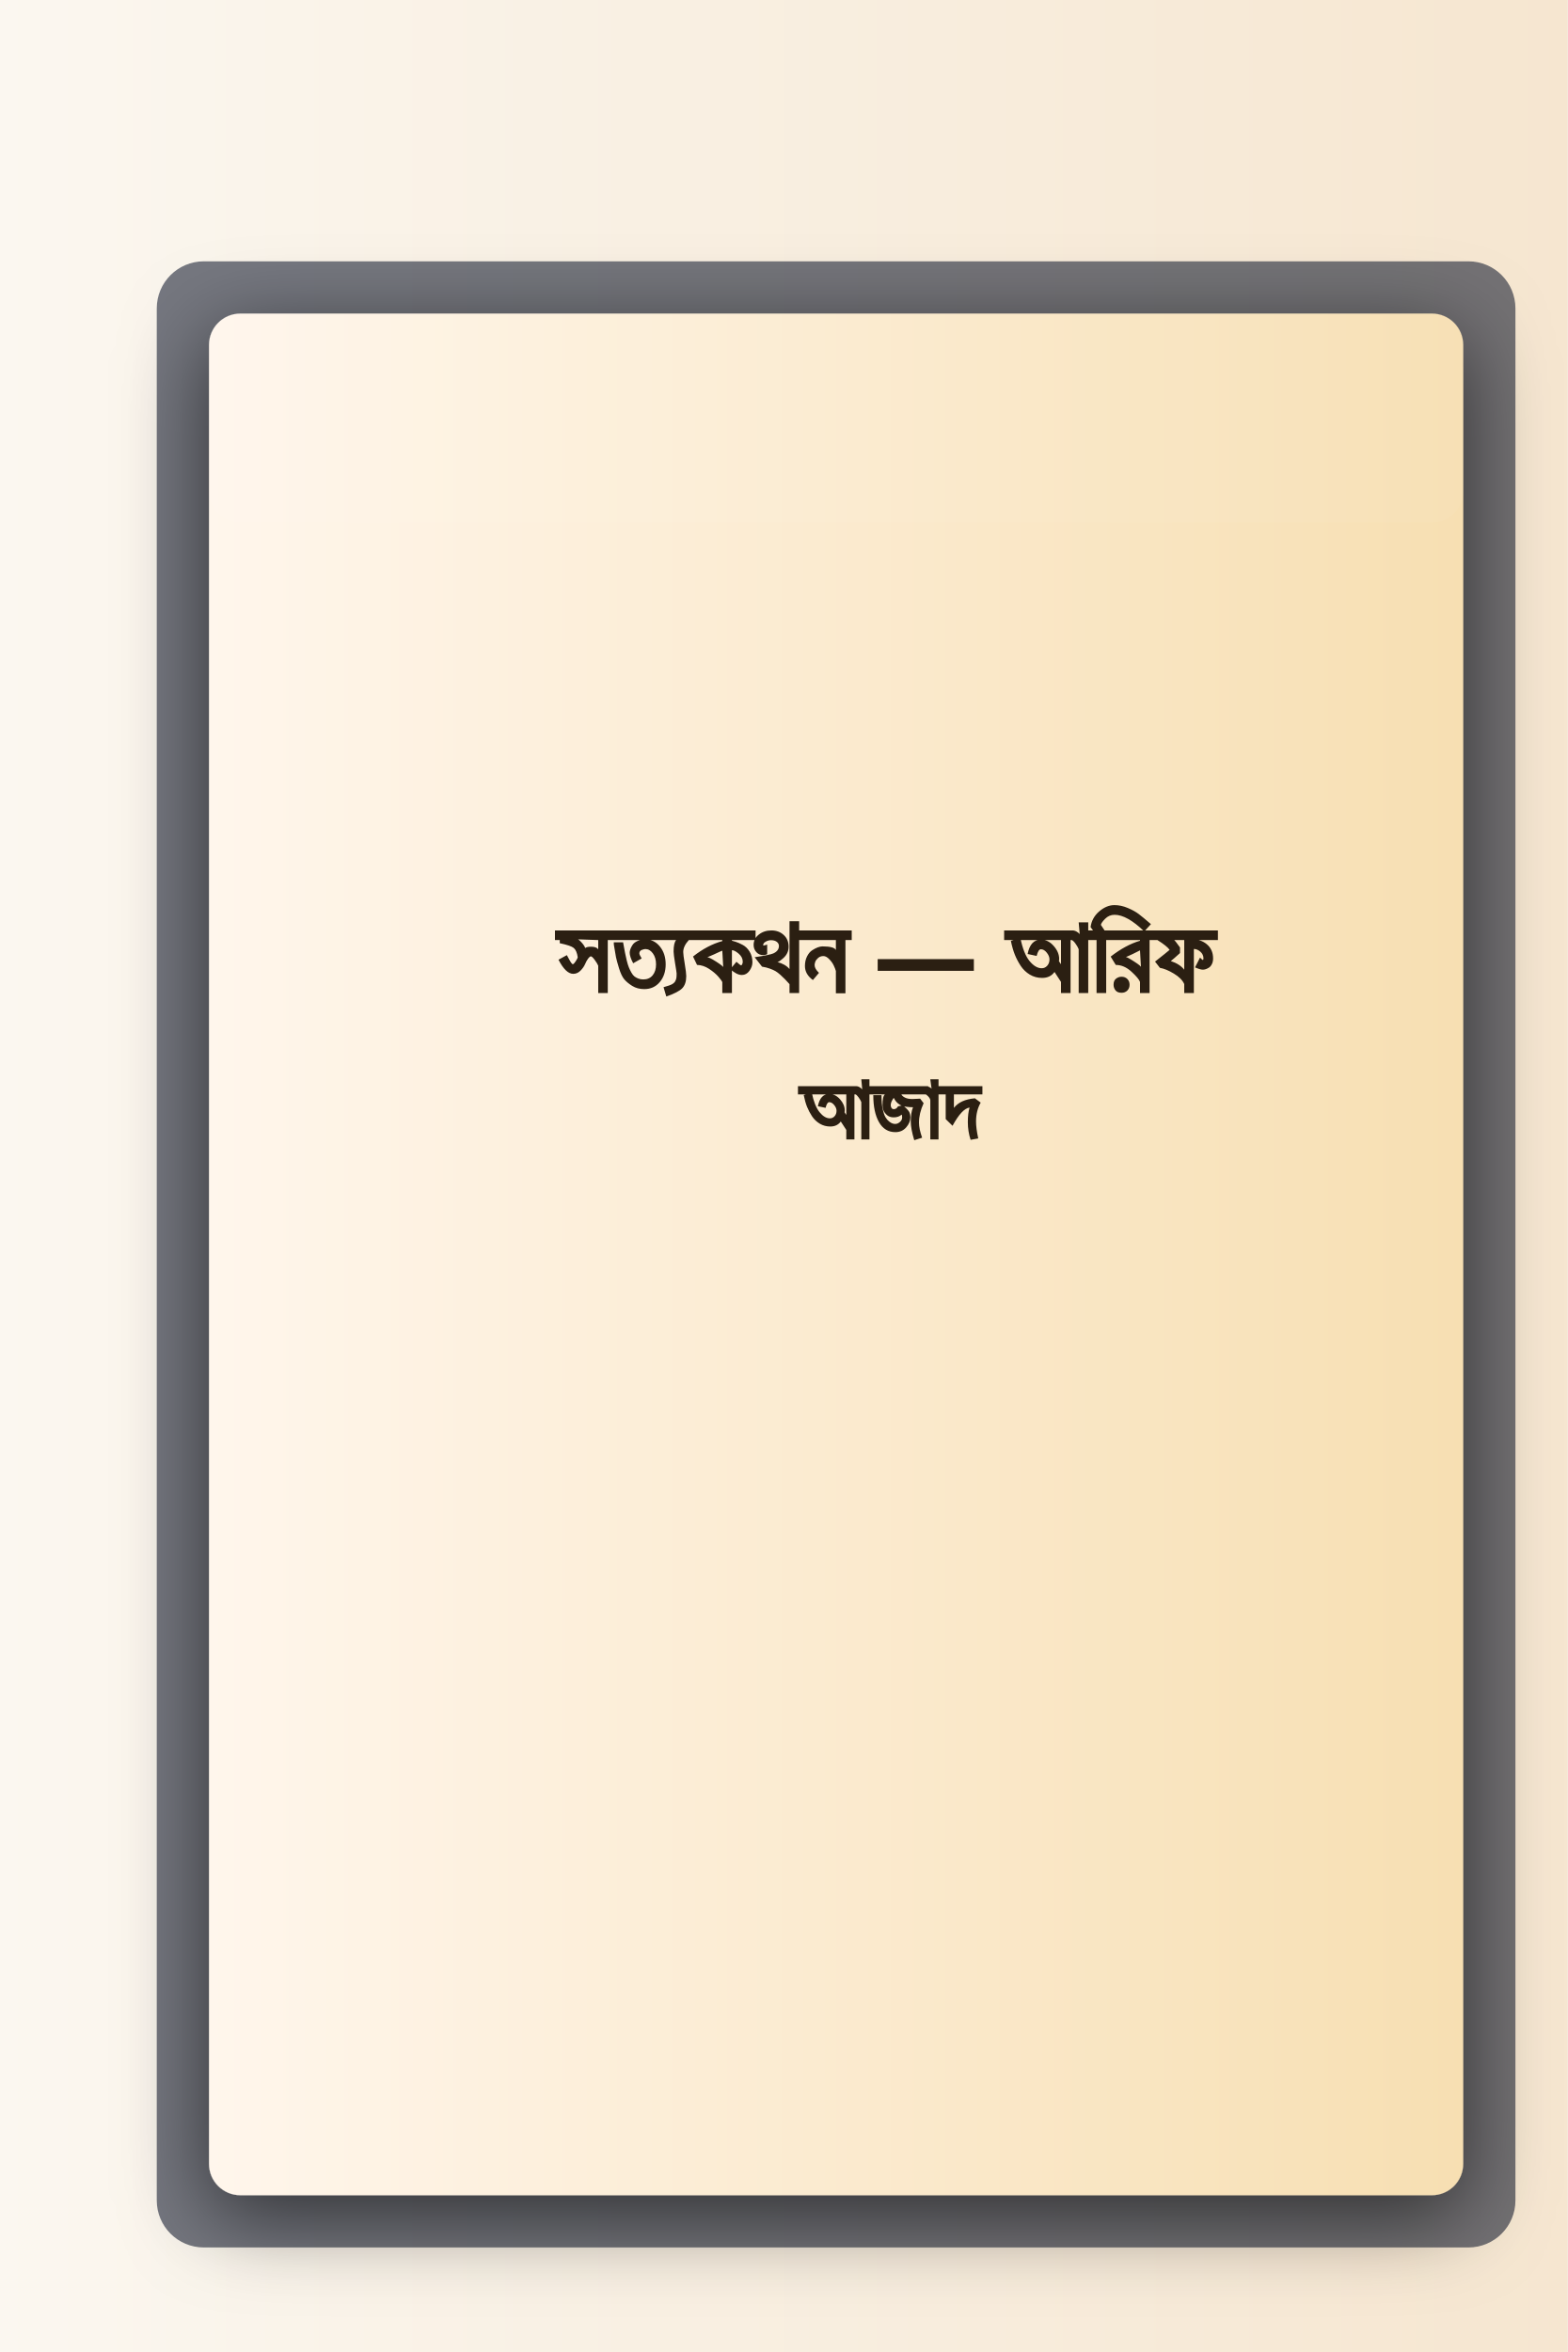
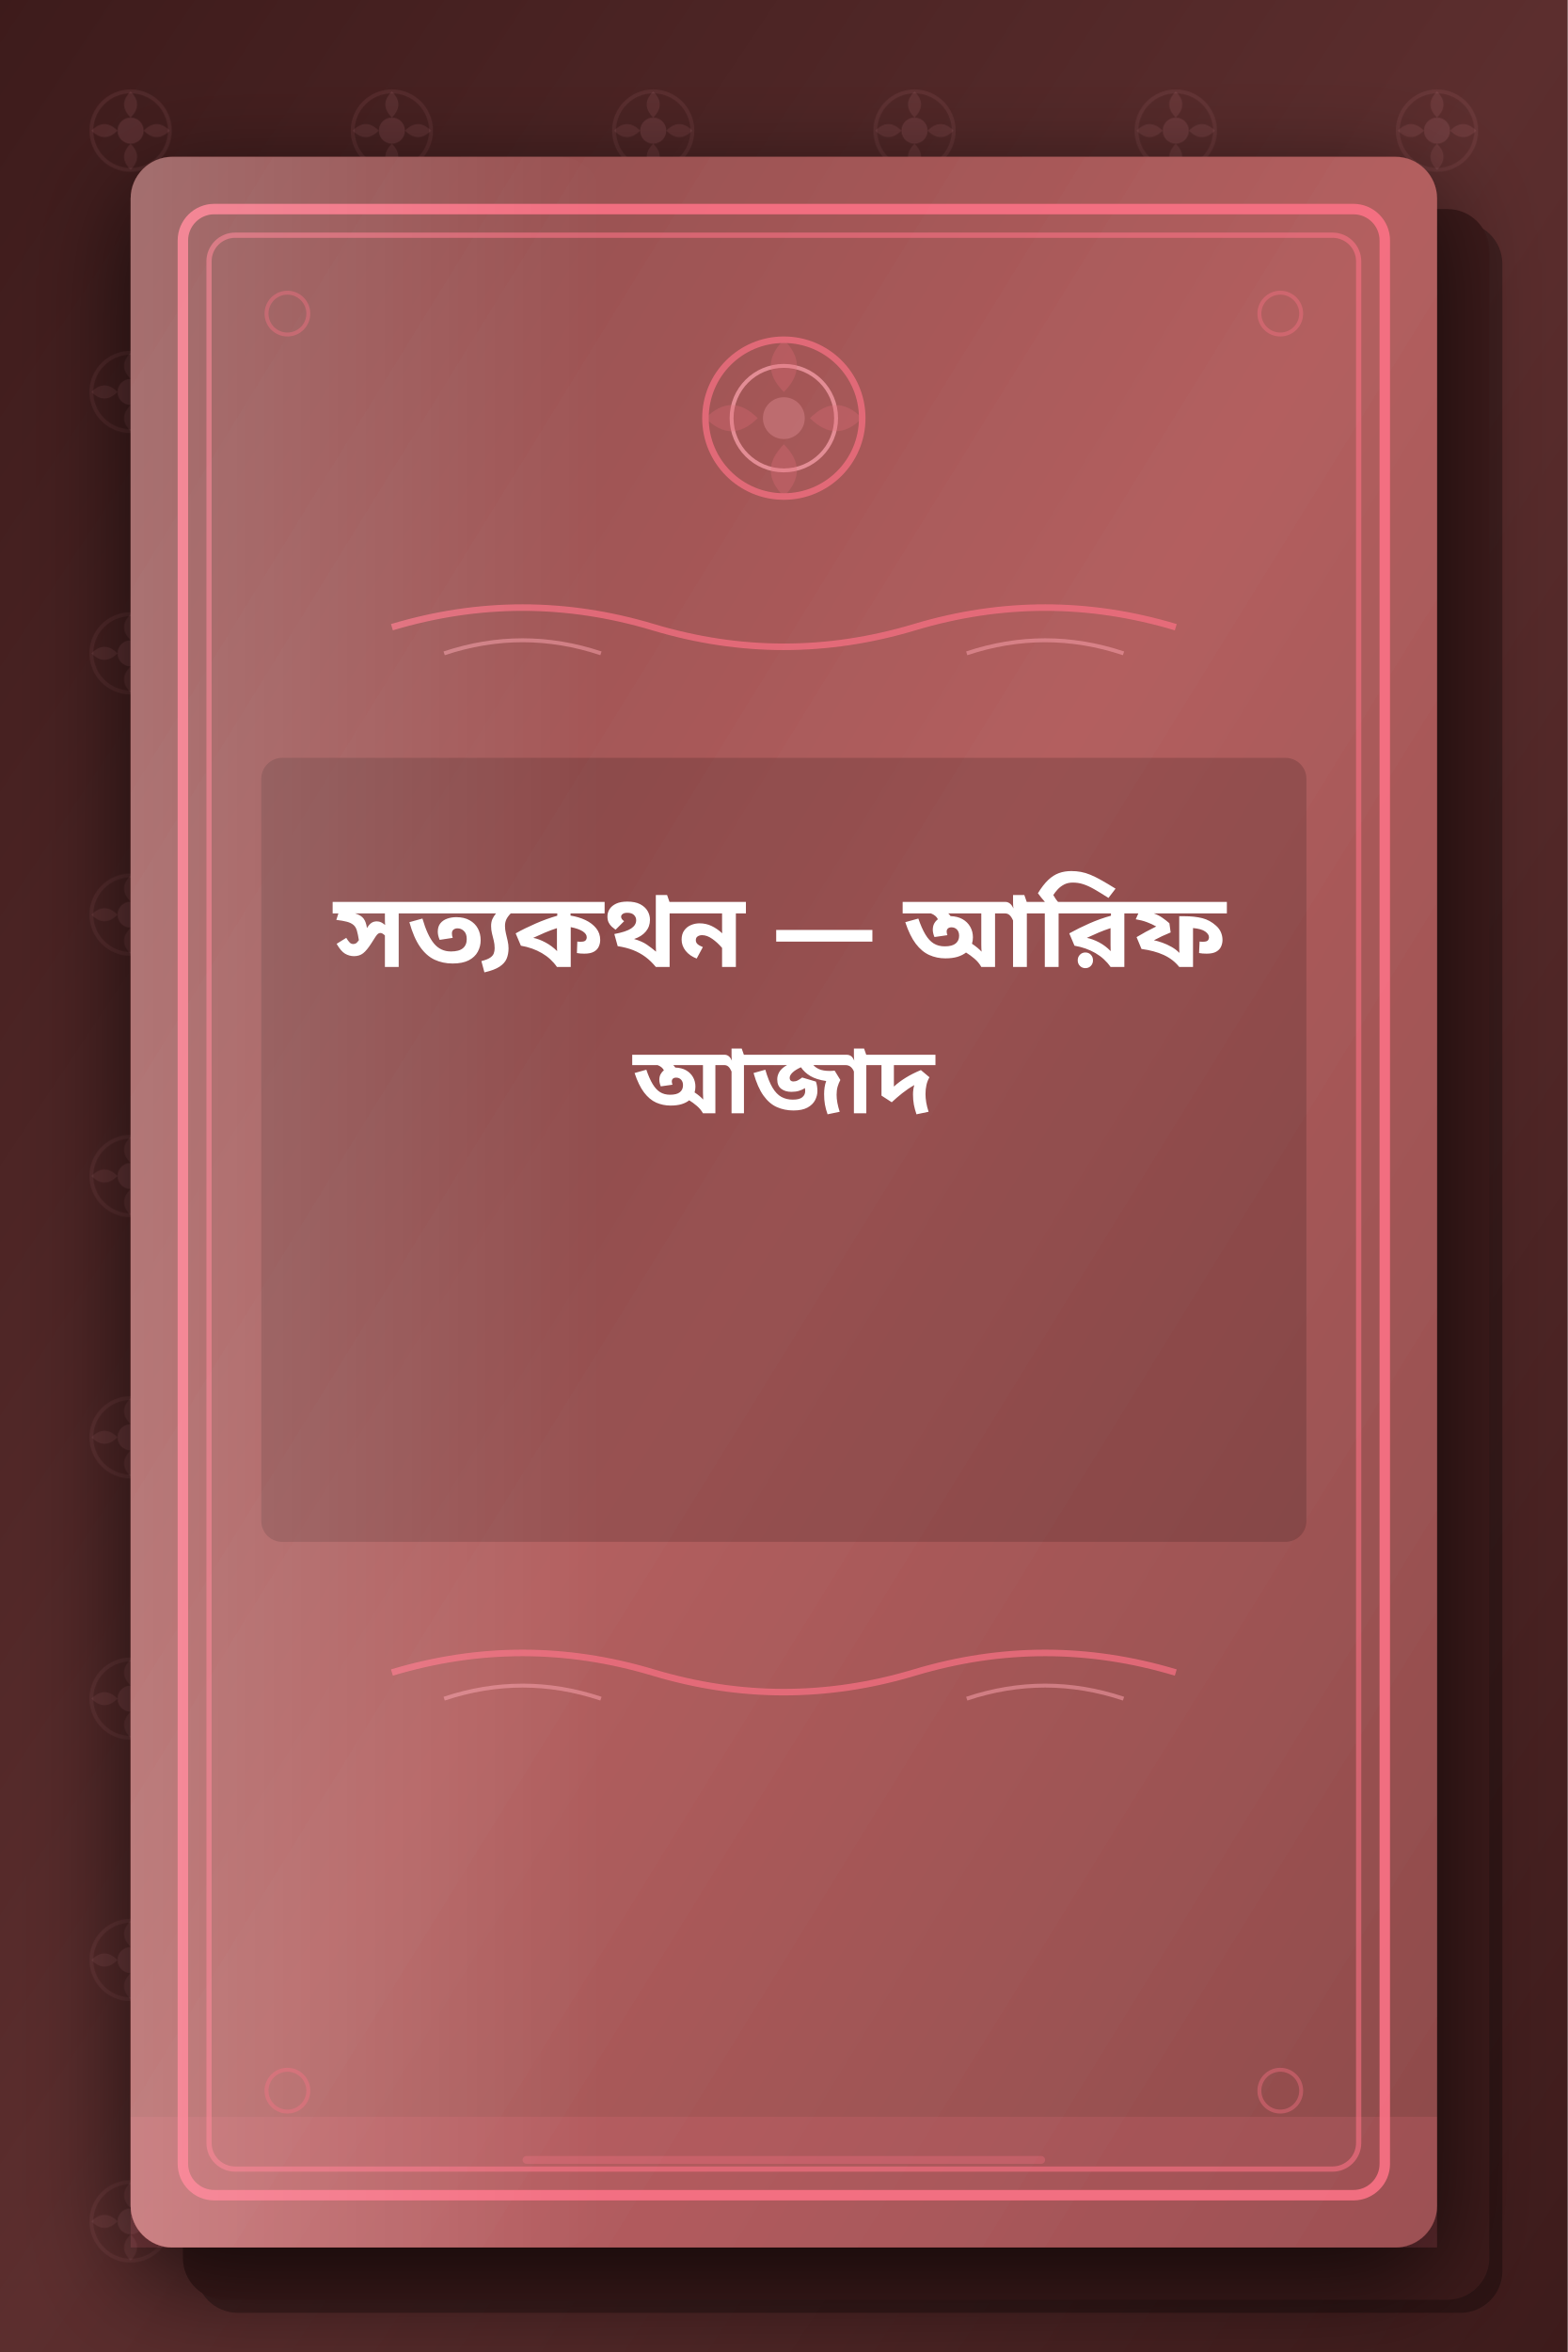
<svg xmlns="http://www.w3.org/2000/svg" width="600" height="900" viewBox="0 0 600 900">
  <defs>
-     <linearGradient id="g" x1="0" x2="1">
-       <stop offset="0%" stop-color="#fbf7f0" />
-       <stop offset="100%" stop-color="#f6e6d0" />
+     <linearGradient id="bggfm9ol" x1="0" x2="1" y1="0" y2="1">
+       <stop offset="0%" stop-color="#3d1b1b" />
+       <stop offset="50%" stop-color="#5c2e2e" />
+       <stop offset="100%" stop-color="#3d1b1b" />
    </linearGradient>
-     <linearGradient id="coverGrad" x1="0" x2="1">
-       <stop offset="0%" stop-color="#fff6ec" />
-       <stop offset="100%" stop-color="#f7dfb2" />
+     <linearGradient id="covergfm9ol" x1="0" x2="1" y1="0" y2="1">
+       <stop offset="0%" stop-color="#8c4a4a" />
+       <stop offset="50%" stop-color="#b35f5f" />
+       <stop offset="100%" stop-color="#8c4a4a" />
    </linearGradient>
-     <filter id="ds" x="-20%" y="-20%" width="140%" height="140%">
-       <feDropShadow dx="0" dy="8" stdDeviation="16" flood-color="#000" flood-opacity="0.6" />
+     <filter id="shadowgfm9ol" x="-20%" y="-20%" width="140%" height="140%">
+       <feDropShadow dx="0" dy="12" stdDeviation="20" flood-color="#000" flood-opacity="0.7" />
    </filter>
+     <pattern id="patterngfm9ol" x="0" y="0" width="100" height="100" patternUnits="userSpaceOnUse">
+       <circle cx="50" cy="50" r="15" fill="none" stroke="#fda4af" stroke-width="1.5" opacity="0.08" />
+       <path d="M50 35 Q55 40 50 45 Q45 40 50 35" fill="#fda4af" opacity="0.1" />
+       <path d="M65 50 Q60 55 55 50 Q60 45 65 50" fill="#fda4af" opacity="0.1" />
+       <path d="M50 65 Q45 60 50 55 Q55 60 50 65" fill="#fda4af" opacity="0.1" />
+       <path d="M35 50 Q40 45 45 50 Q40 55 35 50" fill="#fda4af" opacity="0.1" />
+       <circle cx="50" cy="50" r="5" fill="#fda4af" opacity="0.12" />
+     </pattern>
+     <linearGradient id="shinegfm9ol" x1="0" x2="1" y1="0" y2="0">
+       <stop offset="0%" stop-color="#fff" stop-opacity="0.2" />
+       <stop offset="100%" stop-color="#fff" stop-opacity="0" />
+     </linearGradient>
  </defs>
-   <rect width="100%" height="100%" fill="url(#g)" />
-   <g transform="translate(40,80)">
-     <rect x="20" y="20" width="520" height="760" rx="18" fill="#071026" opacity="0.55" />
-     <rect x="40" y="40" width="480" height="720" rx="12" fill="url(#coverGrad)" filter="url(#ds)" />
-     <rect x="40" y="40" width="480" height="80" rx="12" fill="rgba(255,255,255,0.04)" />
-     <text x="300" y="300" text-anchor="middle" fill="#2b1f12" font-family="Noto Sans, Arial, sans-serif" style="font-weight:700;">
-       <tspan x="300" dy="0" font-size="40" font-weight="700">সত্যকথন — আরিফ</tspan>
-       <tspan x="300" dy="56" font-size="34" font-weight="700">আজাদ</tspan>
+   <rect width="100%" height="100%" fill="url(#bggfm9ol)" />
+   <rect width="100%" height="100%" fill="url(#patterngfm9ol)" />
+   <g transform="translate(50,60)">
+     <rect x="25" y="25" width="500" height="800" rx="16" fill="#000" opacity="0.3" />
+     <rect x="20" y="20" width="500" height="800" rx="16" fill="#3d1b1b" />
+     <rect x="0" y="0" width="500" height="800" rx="16" fill="url(#covergfm9ol)" filter="url(#shadowgfm9ol)" />
+     <rect x="20" y="20" width="460" height="760" rx="12" fill="none" stroke="#fb7185" stroke-width="4" opacity="0.9" />
+     <rect x="30" y="30" width="440" height="740" rx="10" fill="none" stroke="#fb7185" stroke-width="2" opacity="0.6" />
+     <g opacity="0.7">
+       <circle cx="250" cy="100" r="30" fill="none" stroke="#fb7185" stroke-width="2.5" />
+       <circle cx="250" cy="100" r="20" fill="none" stroke="#fda4af" stroke-width="1.5" />
+       <path d="M250 70 Q260 80 250 90 Q240 80 250 70" fill="#fb7185" opacity="0.3" />
+       <path d="M280 100 Q270 110 260 100 Q270 90 280 100" fill="#fb7185" opacity="0.3" />
+       <path d="M250 130 Q240 120 250 110 Q260 120 250 130" fill="#fb7185" opacity="0.3" />
+       <path d="M220 100 Q230 90 240 100 Q230 110 220 100" fill="#fb7185" opacity="0.3" />
+       <circle cx="250" cy="100" r="8" fill="#fda4af" opacity="0.4" />
+     </g>
+     <path d="M100 180 Q150 165 200 180 T300 180 T400 180" fill="none" stroke="#fb7185" stroke-width="2.5" opacity="0.7" />
+     <path d="M120 190 Q150 180 180 190" fill="none" stroke="#fda4af" stroke-width="1.5" opacity="0.5" />
+     <path d="M320 190 Q350 180 380 190" fill="none" stroke="#fda4af" stroke-width="1.5" opacity="0.5" />
+     <rect x="50" y="230" width="400" height="300" rx="8" fill="#000" opacity="0.15" />
+     <text x="250" y="310" text-anchor="middle" fill="#ffffff" font-family="'Noto Sans Bengali', 'Noto Sans', Arial, sans-serif" font-weight="700">
+       <tspan x="250" dy="0" font-size="40">সত্যকথন — আরিফ</tspan>
+       <tspan x="250" dy="56" font-size="36">আজাদ</tspan>
    </text>
+     <path d="M100 580 Q150 565 200 580 T300 580 T400 580" fill="none" stroke="#fb7185" stroke-width="2.5" opacity="0.7" />
+     <path d="M120 590 Q150 580 180 590" fill="none" stroke="#fda4af" stroke-width="1.5" opacity="0.5" />
+     <path d="M320 590 Q350 580 380 590" fill="none" stroke="#fda4af" stroke-width="1.5" opacity="0.5" />
+     <rect x="0" y="750" width="500" height="50" fill="#fb7185" opacity="0.15" rx="0 0 16 16" />
+     <rect x="150" y="765" width="200" height="3" fill="#fb7185" opacity="0.3" rx="1.5" />
+     <rect x="0" y="0" width="180" height="800" rx="16" fill="url(#shinegfm9ol)" />
+     <circle cx="60" cy="60" r="8" fill="none" stroke="#fb7185" stroke-width="1.5" opacity="0.4" />
+     <circle cx="440" cy="60" r="8" fill="none" stroke="#fb7185" stroke-width="1.5" opacity="0.4" />
+     <circle cx="60" cy="740" r="8" fill="none" stroke="#fb7185" stroke-width="1.5" opacity="0.4" />
+     <circle cx="440" cy="740" r="8" fill="none" stroke="#fb7185" stroke-width="1.5" opacity="0.4" />
  </g>
</svg>
